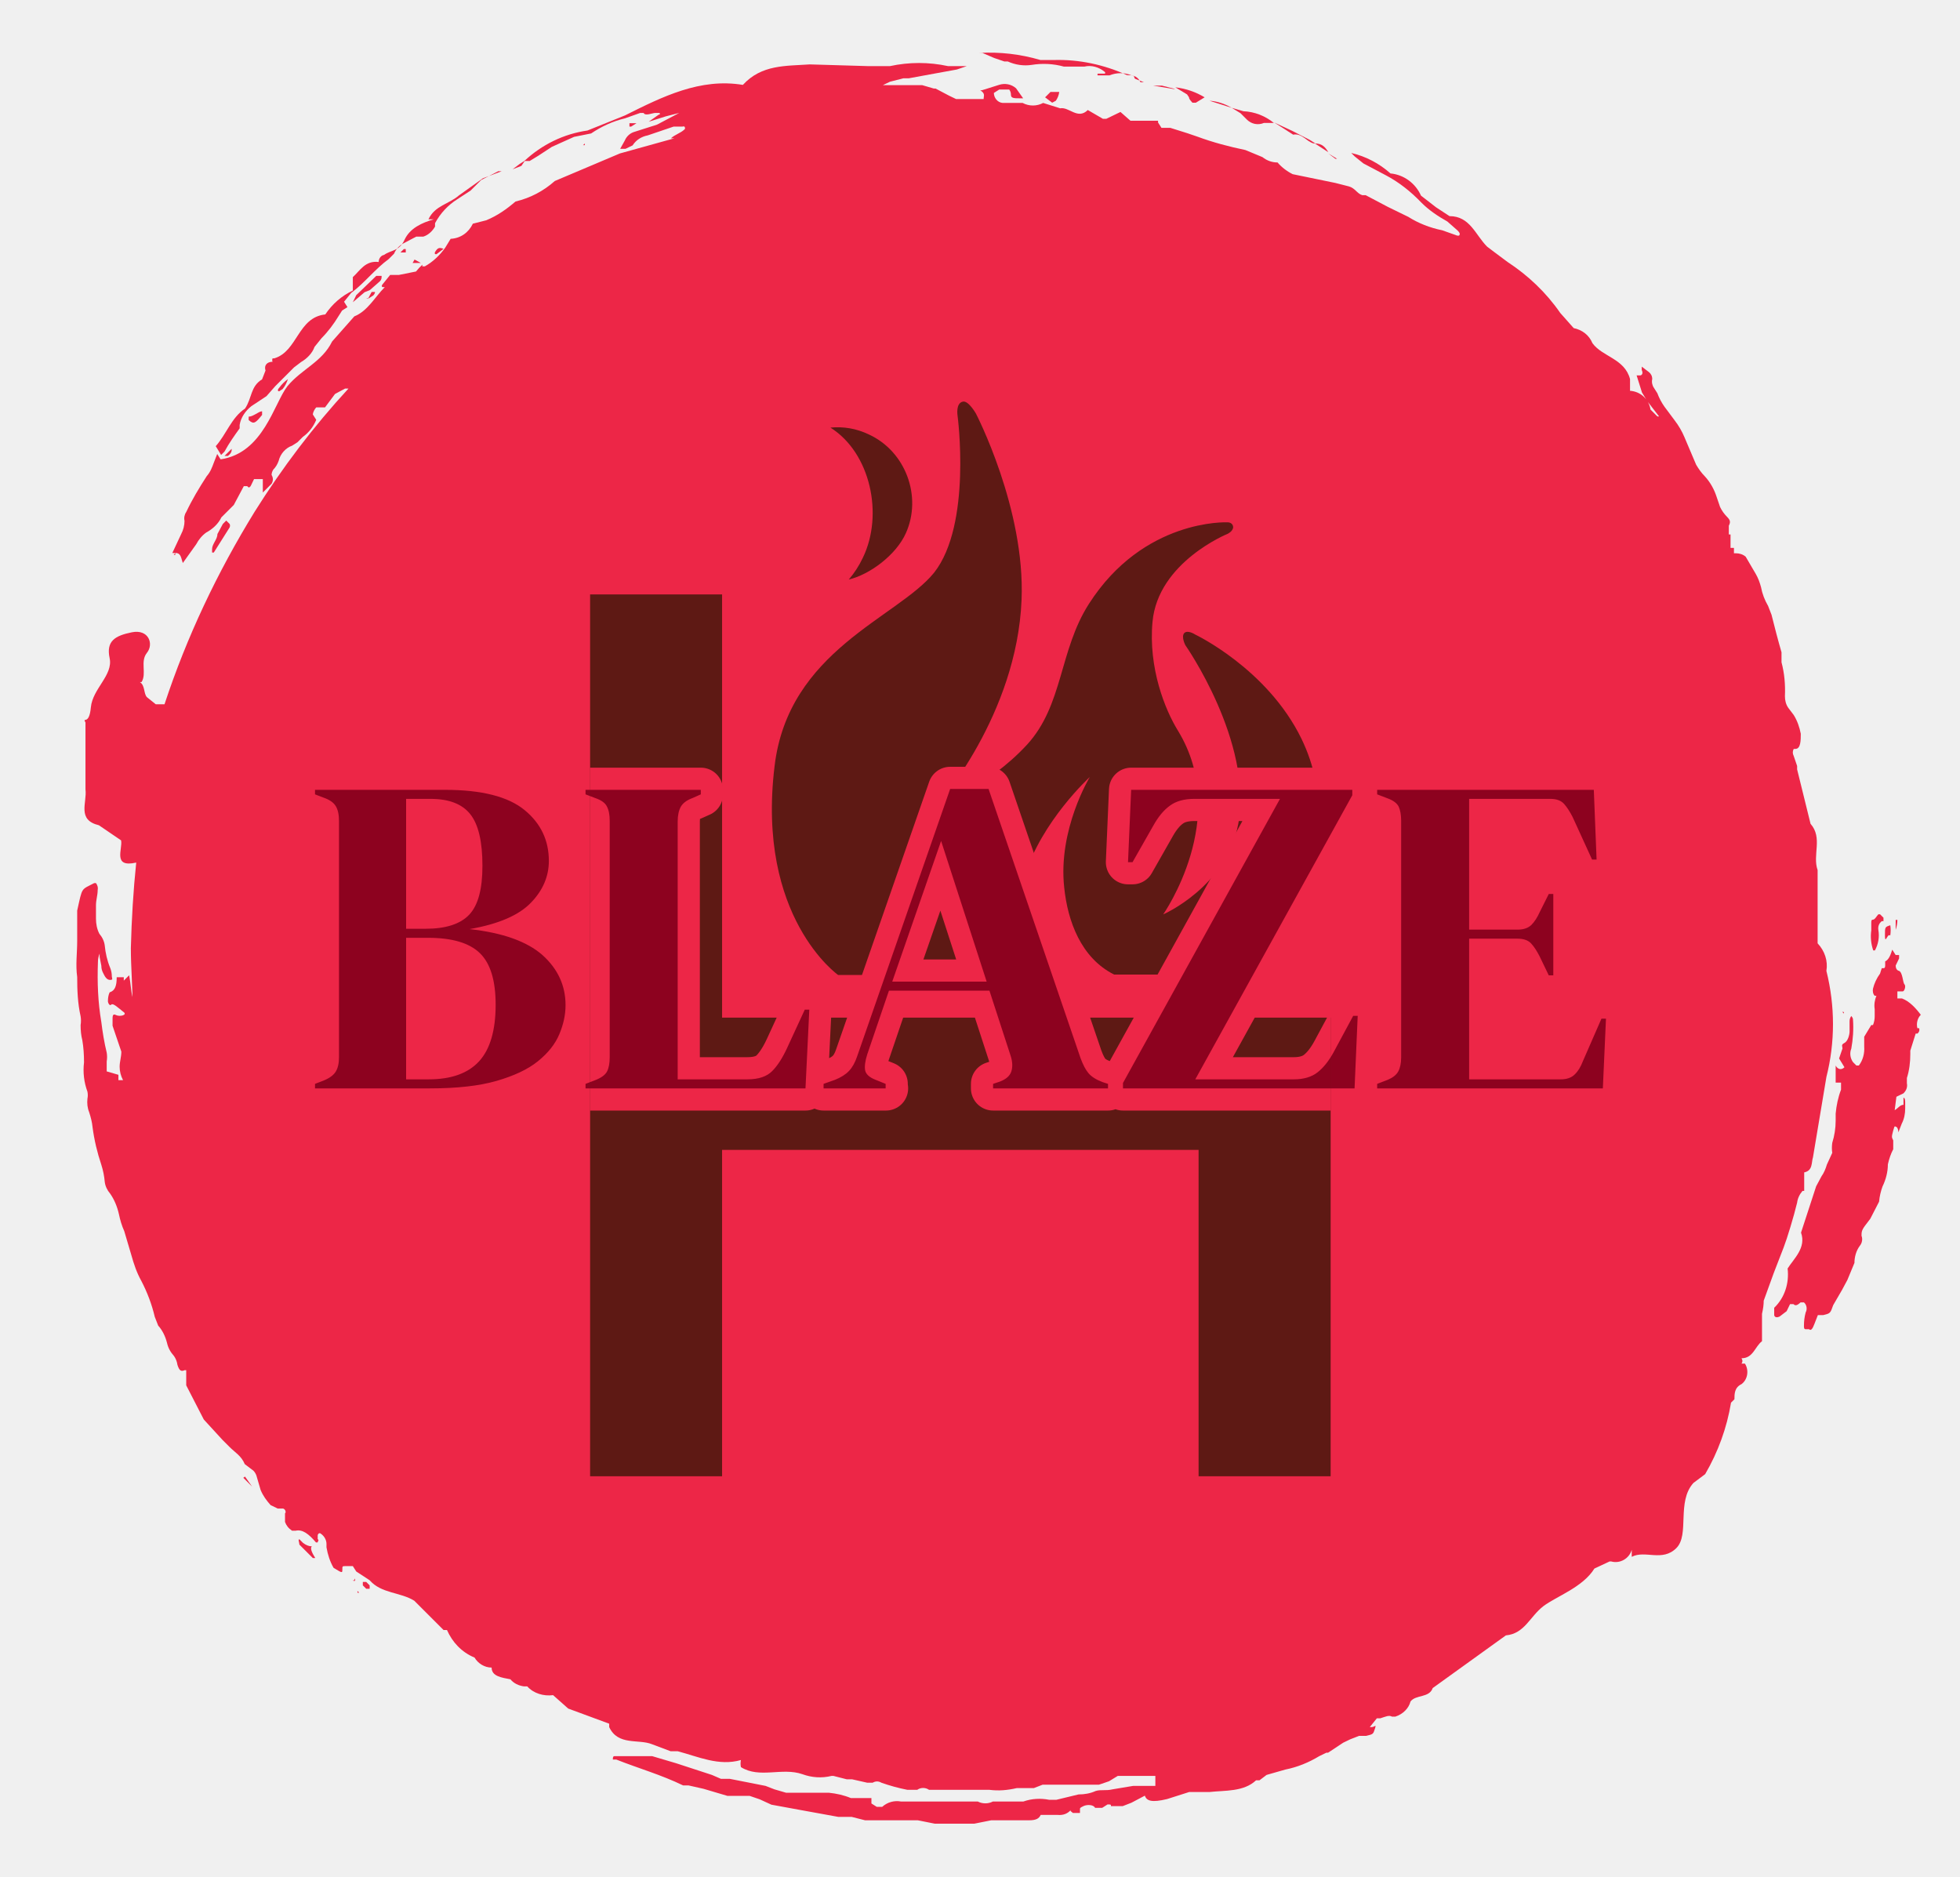
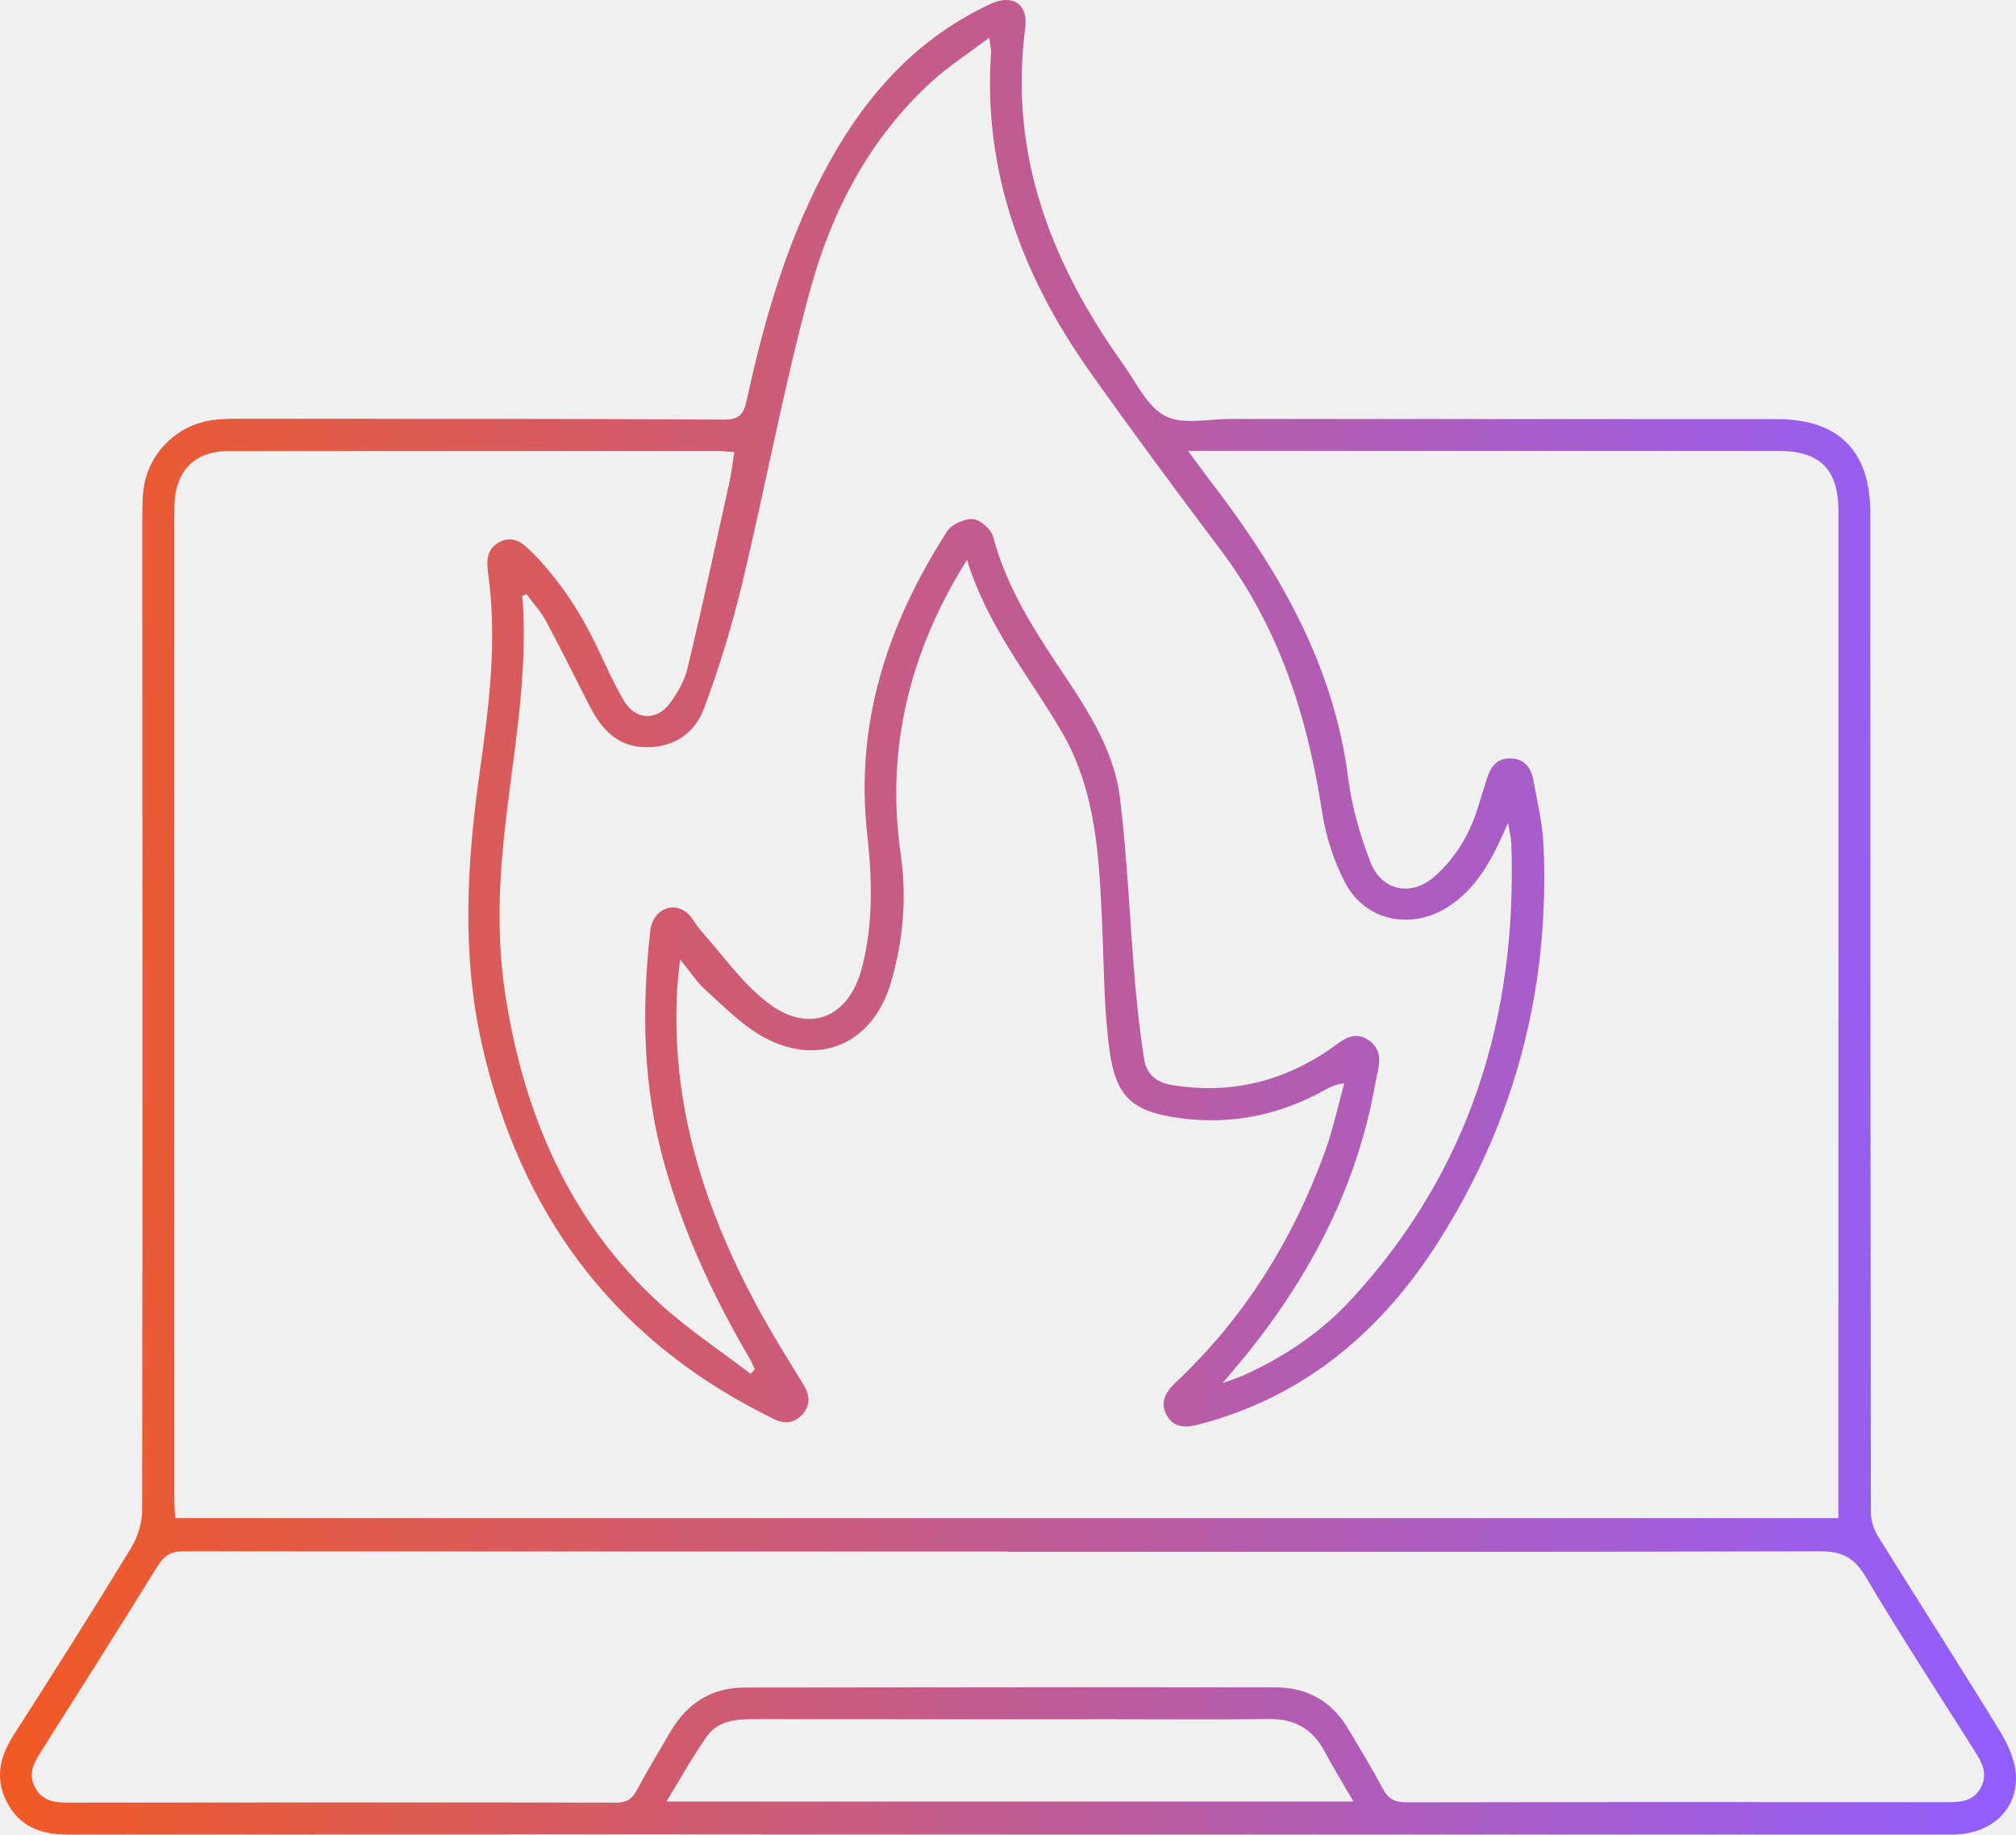
- <svg xmlns="http://www.w3.org/2000/svg" version="1.1" id="none" x="0px" y="0px" viewBox="0 0 789.1 755.5" style="enable-background:new 0 0 789.1 755.5;" xml:space="preserve">
-   <style type="text/css">
- 	.st0{fill:#ED2647;}
- 	.st1{fill:#8D021F;}
- 	.st2{fill:#FFFFFF;filter:url(#Adobe_OpacityMaskFilter);}
- 	.st3{stroke:#000000;stroke-width:25.496;stroke-linejoin:round;stroke-miterlimit:14.569;}
- 	.st4{mask:url(#_x39_4fac2dd-c6f0-4291-81c2-506f2b704fd0_00000072961596271104388760000001731857146352579206_);}
- 	.st5{fill:#5E1914;}
- 	.st6{display:none;fill:none;}
- </style>
-   <g id="SvgjsG2685" transform="matrix(0.9820593,0,0,0.9820593,-0.05456052,0)">
-     <g id="g17">
-       <path id="path3" class="st0" d="M169.2,107.8h3.4l-2.6-1.4L169.2,107.8z M178.3,103.5c0,0.7,0,0.7,0.7,0.7l2.9-2.2    C180.2,101.4,179.5,101.4,178.3,103.5z M150.9,122.5l2.2-1.4c0.7-0.7,0.7-1.4,0.7-1.4h-1.4L150.9,122.5    C150.2,121.8,150.2,122.5,150.9,122.5z M166.3,102.1h-0.7l-1.4,1.4h2.2v-1.4H166.3z M151.7,118.9l4.1-3.6c0.7-0.7,0.7-1.4,0.7-2.2    h-2.2l-8.2,7.9l-1.4,2.9l4.8-4.1L151.7,118.9z" />
-       <path id="path5" class="st0" d="M98.3,175.6v-1.4c0.5-3.1,2.4-5.8,4.8-7.7l6.2-4.1l3.6-4.1l4.8-4.8l2.9-2.9l2.9-2.2    c2.4-1.4,4.6-3.6,5.5-6.2l2.9-3.6c2.6-2.6,5-5.8,7-9.1l1.4-2.2l2.2-1.4l-1.4-2.2l2.9-3.6c5.5-4.1,9.8-9.8,15.4-13.9l2.2-2.2    c0.7-1.7,1.9-3.1,3.6-4.1l5.5-2.9h2.9c2.2-0.7,3.8-2.4,4.8-4.1v-1.4c2.2-4.1,5.3-7.4,9.1-9.8l5.5-3.6l1.4-1.4l2.9-2.9l7-3.6h1.4    l-7.7,2.9l-9.8,7c-4.1,3.6-9.8,4.1-12.5,9.8h2.2c-4.8,1.4-9.8,3.6-12,8.4s-5.5,4.1-8.4,6.2c-1.2,0.2-2.2,1.4-2.2,2.9    c-5.5-0.7-7.7,3.6-10.6,6.2v5.5c-4.6,2.2-8.4,5.5-11.3,9.8c-11.3,1.2-11.3,15.1-20.9,18h-0.7c-0.2,0.5-0.2,1,0,1.4    c-2.2,0-3.6,1.4-2.9,3.6l-1.4,3.6c-4.8,2.9-4.1,7.7-7,12c-5.5,3.6-7.7,10.6-12,15.4l2.2,3.6l1.4-1.4    C94,181.6,96.2,178.5,98.3,175.6z M407.7,23.8l4.1,1.4h1.4c3.1,1.4,6.5,1.9,9.8,1.4c4.3-0.7,8.9-0.5,13.2,0.7h8.4    c2.9-0.7,6,0.2,8.4,2.2c0.2,0.2,0.2,0.5,0,0.7h-2.9c-0.2,0.2-0.2,0.5,0,0.7h4.8c2.9-1.2,6.2-1.2,9.1,0c1.4,0,0.7,0.7,1.4,1.4    l3.6,1.4h-1.4c-1.4-2.9-3.6-2.9-5.5-2.9c-9.4-4.3-19.7-6.5-30-6.2h-5.5c-8.2-2.4-16.6-3.4-25.2-2.9h1.4L407.7,23.8z M458.6,45.4    h1.4H458.6z M511.2,49c1.9,1.9,4.6,2.4,7,1.4h4.1c-3.6-2.9-7.9-4.6-12.5-4.8l-4.8-1.4l3.6,2.2L511.2,49z M487.5,39.9    c0,0.7,0.7,1.4,1.4,2.2h1.4l3.6-2.2c-3.6-2.2-7.7-3.6-12-4.1l4.8,2.9L487.5,39.9z M539.1,58.8l5.5,3.6    C543.4,60.3,542,58.8,539.1,58.8z" />
-       <path id="path7" class="st0" d="M723.1,533.2l4.1-11.3l4.1-10.6c1.4-3.6,4.1-12.5,5.5-18.3c0.2-1.7,1-3.4,2.2-4.8h0.7v-7.6    c3.6-0.7,2.9-4.1,3.6-6.2l5.5-32.9c3.6-14.2,3.6-29.1,0-43.5c0.7-4.1-0.7-8.2-3.6-11.3v-30c-2.2-6.2,2.2-13.2-2.9-19l-5.5-22.3    c0-0.5,0-1,0-1.4l-1.4-4.1c-0.5-1-0.5-1.9,0-2.9h0.7c2.2,0,2.2-3.6,2.2-6.2c-0.5-2.6-1.4-5.3-2.9-7.7l-2.2-2.9    c-1-1.4-1.4-3.1-1.4-4.8c0.2-4.8-0.2-9.4-1.4-13.9v-4.1c-1.4-4.8-2.9-10.6-4.1-15.4l-1.4-3.6c-1.4-2.4-2.4-5-2.9-7.7    c-0.5-1.9-1.2-3.8-2.2-5.5l-4.1-7c-1.2-1-2.6-1.4-4.1-1.4h-0.7v-2.2h-1.4v-5.5h-0.7v-1.5c0-0.2,0-0.5,0-0.7v-1.4    c0.7-1.4,0.7-2.2-0.7-3.6c-1.2-1.2-2.2-2.6-2.9-4.1l-1.4-4.1c-1-3.1-2.6-6-4.8-8.4c-1.4-1.4-2.6-3.1-3.6-4.8l-4.8-11.3    c-1-2.4-2.4-4.8-4.1-7l-4.1-5.5c-1.2-1.7-2.2-3.6-2.9-5.5l-1.4-2.2c-0.7-1-1-2.4-0.7-3.6c0-1.2-0.5-2.2-1.4-2.9l-2.9-2.2v1.4    c0.7,1.4,0,2.2-0.7,2.2H671l2.2,7l2.2,3.6l4.8,6.2h-0.7l-1.4-1.4l-1.4-1.4c-0.7-4.3-4.1-7.4-8.4-7.7v-4.8    c-2.2-8.4-11.3-9.1-15.4-14.7c-1.4-3.4-4.3-5.5-7.7-6.2l-5.5-6.2c-5.8-8.4-13.2-15.4-21.6-20.9l-5.5-4.1l-2.9-2.2    c-4.8-4.8-7-12.5-15.4-12.5l-5.5-3.6l-6.2-4.8c-2.2-5-7-8.6-12.5-9.1c-4.6-4.1-10.1-7-16.1-8.4l1.4,1.4L559,67l9.1,4.8    c5.5,2.9,10.3,6.7,14.7,11.3c3.1,3.1,6.7,5.5,10.6,7.7l4.1,3.6c0.7,0.7,1.4,1.4,0.7,2.2h-0.7l-6.2-2.2c-5-1-9.8-2.9-13.9-5.5    l-8.4-4.1l-9.1-4.8h-1.4c-2.2-0.7-2.9-2.9-5.5-3.6l-5.5-1.4L530,71.4c-2.4-1.2-4.6-2.9-6.2-4.8c-2.2,0-4.3-0.7-6.2-2.2l-7-2.9    c-6.7-1.4-13.2-3.1-19.7-5.5l-4.1-1.4l-7-2.2h-3.6l-1.4-2.2v-0.7h-11.3l-4.1-3.6l-2.9,1.4l-2.9,1.4h-1.4l-6.2-3.6    c-4.1,4.1-7.7-1.4-11.3-0.7l-7-2.2c-2.6,1.4-5.8,1.4-8.4,0h-8.2c-2.2-0.2-3.6-2.2-3.6-4.1l2.2-1.4h4.1c0.5,0.7,0.7,1.4,0.7,2.2    c0,1.4,1.4,1.4,3.6,1.4h1.4l-2.9-4.1c-1.9-1.7-4.6-2.2-7-1.4l-7,2.2h-0.7c2.2,1.4,1.4,2.2,1.4,3.6H392l-2.9-1.4l-5.5-2.9h-0.7    l-4.8-1.4H362l2.9-1.4l5.5-1.4h2.2l12-2.2l7.7-1.4l4.1-1.4h-7.7c-7.9-1.7-15.9-1.7-23.8,0h-9.1L332,26.4c-9.8,0.7-19.7,0-27.4,8.4    c-17.5-2.9-32.9,4.8-48.3,12.5l-15.4,6.2c-9.8,1.4-18.7,5.8-25.9,12.5h2.2l3.6-2.2l5.5-3.6l9.1-4.1l7-1.4c4.3-2.9,8.9-5,13.9-6.2    l6.2-2.2h1.4c0.7,1.4,3.6,0,4.8,0h1.4c0.7,0,0.7,0.7,0,0.7l-4.1,2.9l7-2.2l5.5-1.4l-9.1,4.8l-9.1,2.9c-1.9,0.5-3.4,1.9-4.1,3.6    l-1.9,3.4h2.2l2.9-1.4c1.4-2.2,3.6-3.6,6.2-4.1l10.6-3.6h3.6c0.5-0.2,1,0,1,0.2c0.2,0.5,0,1-0.2,1l0,0c-1.4,1.4-4.1,2.2-5.5,3.6    h1.4l-22.3,6.2l-26.7,11.3c-4.6,4.1-10.1,7-16.1,8.4c-3.6,3.1-7.4,5.8-12,7.7l-5.5,1.4c-1.7,3.6-5,6-9.1,6.2l-2.2,3.6    c-2.2,3.1-5,5.8-8.4,7.7h-1v-0.7l-1.4,1.4l-1.2,1.4l-7,1.4H160l-2.9,3.6c-0.7,0.7-0.7,1.4,0,1.4h0.7c-4.1,4.1-7,9.8-12.5,12    l-9.1,10.3c-4.1,8.4-12.5,11.3-18.3,18.3c-5.5,7-9.8,27.4-27.4,30l-1.4-2.2l-1.4,3.6c-0.7,1.9-1.4,3.8-2.9,5.5    c-3.1,4.8-6,9.6-8.4,14.7c-0.7,1-1,2.4-0.7,3.6c0,1.9-0.5,3.8-1.4,5.5l-3.6,7.7h1.4c2.2,0,2.2,2.2,2.9,4.1l5.5-7.7    c1-1.9,2.4-3.6,4.1-4.8c2.6-1.4,5-3.6,6.2-6.2l2.2-2.2l2.9-2.9l4.1-7.7h1.4c0.7,0.7,0.7,0.7,1.4,0l1.4-2.9h3.6v5.5l3.6-3.6    c0.7-1.2,0.7-2.4,0-3.6c0-0.7,0.2-1.4,0.7-2.2c1-1,1.7-2.2,2.2-3.6c0.7-2.9,2.9-5.3,5.5-6.2l2.2-1.4l2.2-2.2    c2.4-1.7,4.3-4.1,5.5-7l-1.4-2.2c0-0.7,0.7-2.2,1.4-2.9h3.6l4.1-5.5l4.1-2.2h1.4c-14.4,15.6-27.1,32.4-38.4,50.4h-0.7h0.7    c-15.4,25-27.9,51.4-37,79h-3.6l-3.6-2.9c-1.4-1.4-0.7-4.8-2.9-6.2h0.7c2.2-3.6-0.7-8.4,2.2-12s0.7-9.8-6.2-8.4    c-6.9,1.4-10.6,3.6-9.1,10.6c1.5,7-7,12.5-7.7,20.2s-3.6,3.6-2.2,6.2v27.4c0.7,5.5-3.6,12.5,5.5,14.7l9.1,6.2    c0.7,3.6-3.6,11.3,6.2,9.1c-1.2,11.5-1.9,23.3-2.2,35.1c0,7.7,0.7,15.4,0.7,23.1v-2.9c-0.7-2.9-0.7-5.5-1.4-9.1l-2.2,2.2v-1.4    h-2.9c0,3.6-0.7,5.5-2.9,6.2c-0.5,1-0.7,2.4-0.7,3.6c0,0.7,0.7,2.2,1.4,1.4c0.7-0.7,2.9,1.4,4.8,2.9c2.2,1.4-1.4,2.2-2.9,1.4    s-1.4,0.7-1.4,2.2v2.2l3.6,10.6c0,2.2-0.7,4.1-0.7,6.2c0,1.9,0.5,3.8,1.4,5.5h-1.9v-2.2l-4.8-1.4v-4.1c0.2-1.2,0.2-2.4,0-3.6    c-1-4.1-1.7-8.4-2.2-12.5c-1.4-8.2-1.7-16.3-1.4-24.5c0-1.2,0.2-2.4,0.7-3.6v1.4c0.2,1.2,0.5,2.4,0.7,3.6c0,1,0.2,1.9,0.7,2.9    c0.7,1.4,1.4,2.9,2.9,2.9c1.4,0,0.7-0.7,0.7-1.4c0-1.2-0.2-2.4-0.7-3.6c-1.2-2.9-1.9-6-2.2-9.1c-0.2-1.7-1-3.4-2.2-4.8    c-1-1.9-1.4-4.1-1.4-6.2v-5.5c0-2.2,0.7-4.1,0.7-6.2c0.2-1,0-1.9-0.7-2.9h-0.7c-5.5,2.9-4.8,1.4-7,11.3v12.5c0,4.8-0.7,9.8,0,14.7    c0,5.3,0.2,10.8,1.4,16.1c0.2,1.2,0.2,2.4,0,3.6c0,2.2,0.2,4.3,0.7,6.2c0.5,2.9,0.7,6,0.7,9.1c-0.5,4.1,0,8.2,1.4,12    c0.2,1,0.2,1.9,0,2.9c-0.2,1.9,0,3.8,0.7,5.5c0.7,2.2,1.2,4.1,1.4,6.2c0.7,5.3,1.9,10.3,3.6,15.4c0.7,2.2,1.2,4.6,1.4,7    c0.2,1.7,1,3.4,2.2,4.8c1.7,2.4,2.9,5.3,3.6,8.4c0.5,2.4,1.2,4.8,2.2,7l2.9,9.8c1,3.6,2.2,7.2,4.1,10.6c2.4,4.6,4.3,9.6,5.5,14.7    l1.4,3.6c1.7,1.9,2.9,4.3,3.6,7c0.5,2.2,1.4,3.8,2.9,5.5c0.7,1,1.2,2.2,1.4,3.6c0.7,2.2,1.4,2.9,2.9,2.2h0.7v6.2l3.6,7l3.6,7    l7.7,8.4l2.9,2.9c2.2,2.2,4.8,3.6,6.2,7l2.9,2.2c1.2,0.7,1.9,2.2,2.2,3.6l1.4,4.8c1,2.4,2.4,4.3,4.1,6.2l2.9,1.4h2.2    c0.7,0.2,1.2,1,1,1.7c0,0,0,0.2-0.2,0.2c0,1.2,0,2.4,0,3.6c0.5,1.4,1.4,2.6,2.9,3.6h1.4c2.9-0.7,5.5,1.4,8.4,4.8h0.7    c0-0.7,0.7-0.7,0-1.4v-1.4c0-0.7,0.7-1.4,1.4-0.7c1.4,1,2.2,2.6,2.2,4.1v1.4c0.5,2.9,1.4,5.8,2.9,8.4c3.6,2.2,3.6,2.2,3.6,0.7    c0-1.4,0-1.4,1.4-1.4h2.9l1.4,2.2l5.5,3.6c4.8,5.5,12.5,4.8,18.3,8.4l12,12h1.4c2.2,5,6,9.1,11.3,11.3c1.4,2.4,4.1,4.1,7,4.1    c0,3.6,4.1,4.1,7.7,4.8c1.4,1.7,3.4,2.6,5.5,2.9h1.4c2.6,2.9,6.7,4.1,10.6,3.6l6.2,5.5l16.8,6.2v1.4c3.6,7.7,12,4.8,17.5,7    l7.7,2.9h2.9c8.4,2.2,16.8,6.2,25.9,3.6c-0.2,1-0.2,1.9,0,2.9c7.7,4.8,16.8,0,25.2,2.9c3.8,1.4,7.9,1.7,12,0.7h0.7l5.5,1.4h2.2    l6.2,1.4h2.2c1.2-0.7,2.4-0.7,3.6,0c3.4,1.2,7,2.2,10.6,2.9h4.1c1.4-1,3.4-1,4.8,0h24.7c3.8,0.5,7.4,0.2,11.3-0.7h7l3.6-1.4h23.1    l4.1-1.4l3.6-2.2h15.4v4.1h-9.1l-8.4,1.4c-2.9,0.7-4.8,0-7,0.7c-2.2,1-4.6,1.4-7,1.4l-9.1,2.2h-2.9c-3.6-0.7-7.2-0.5-10.6,0.7    h-12.5c-1.9,1-4.3,1-6.2,0h-31.5c-2.6-0.5-5.5,0.2-7.7,2.2h-2.2l-2.2-1.4v-2.2h-8.4c-2.9-1.2-6-1.9-9.1-2.2h-17.5l-4.8-1.4    l-3.6-1.4l-14.7-2.9h-3.6l-3.7-1.6l-14.7-4.8l-9.8-2.9H252c-0.7,0-0.7,0.7-0.7,1.4h1.4c9.1,3.6,18.3,6.2,27.4,10.6h2.2l6.2,1.4    l9.8,2.9h9.1l4.1,1.4l4.8,2.2l12,2.2l7.7,1.4l7.7,1.4h5.5l5.5,1.4h21.6l7,1.4h16.1l7-1.4h15.5c2.9,0,4.1-0.7,4.8-2.2h7    c2.2,0.2,4.1-0.5,5.5-2.2c-0.7,0.7,0,0.7,0.7,1.4h2.9v-1.4c0-0.7,0-0.7,1.4-1.4s4.1-0.7,4.8,0.7h2.9l2.2-1.4c1.4,0,1.4,0,1.4,0.7    h4.8l3.6-1.4l5.5-2.9c0.7,2.2,2.9,2.9,9.1,1.4l9.1-2.9h8.4c6.2-0.7,13.9,0,19-4.8h1.4l2.9-2.2l7.7-2.2c5-1,9.6-2.9,13.9-5.5    l2.9-1.4h0.7l6.2-4.1l2.9-1.4l3.6-1.4h2.9c2.9-0.7,2.9-0.7,3.6-2.9c0.7-2.2,0-0.7-1.4-0.7h-0.7l2.9-3.6h1.4    c2.2-0.7,3.6-1.4,4.8-0.7h1.4c3.1-1,5.5-3.4,6.2-6.2c2.2-2.9,7.7-1.4,9.1-5.5l30-21.6c7.7-0.7,9.8-7.7,15.4-12    c5.5-4.1,16.1-7.7,20.9-15.4l6.2-2.9h0.7c3.6,1,7.4-1.2,8.4-4.8v2.9c5.5-2.9,12.5,2.2,18.3-3.6c5.5-5.5,0-19,7-26.7l4.8-3.6    c5.3-9.1,8.9-19,10.6-29.3l1.4-1.4c0-2.2,0-4.8,2.9-6.2c2.6-1.9,3.1-5.8,1.4-8.4H714c0.5-0.7,0.5-1.4,0-2.2c4.8,0,5.5-4.8,8.4-7    V540c0-0.5,0-1,0-1.4C722.9,536.4,723.1,534.7,723.1,533.2L723.1,533.2z" />
-       <path id="path9" class="st0" d="M215.3,65.8l-2.2,1.4l-2.9,2.2l3.6-1.4L215.3,65.8z M258.1,51.9h0.7l2.2-1.4h-2.9V51.9z     M239.8,58.8l-0.7,0.7h0.7V58.8z M95,184l-2.9,2.9h1.4C94.5,186.1,95.2,185.2,95,184z M115.9,159.5c1-1.2,1.7-2.6,2.2-4.1    c-1.4,1-2.6,2.2-3.6,3.6c-0.7,0.7-0.7,1.4,0,1.4L115.9,159.5z M107.5,170.1v-1.5c-1.4,0-3.6,2.2-5.5,2.2v1.4    C104.1,174.1,104.8,173.4,107.5,170.1z M547.5,65.1h0.7l-3.6-2.2L547.5,65.1z M530.2,55.2c3.6-0.7,5.5,2.9,8.4,3.6h0.7l-2.2-1.4    l-7-3.6l-7.7-3.6l2.2,1.4L530.2,55.2z M481.9,36.5h-0.7l-8.4-1.4h3.6L481.9,36.5z M495.9,41.3l9.1,2.9    C502.1,42.5,499,41.5,495.9,41.3z M432.9,41.3c0.7-1,1.2-2.2,1.4-3.6h-3.6l-2.2,2.2l2.9,2.2L432.9,41.3z M466.6,43.5    c0,0.2,0,0.5,0,0.7V43.5z M779.8,409.3h-1.9v-2.9h2.2c0.7,0,1.4-2.2,0.7-2.9s-0.7-4.8-2.2-5.5c-1-0.2-1.4-1.2-1.4-2.2l1.4-2.9    c0-0.5,0-1,0-1.4h-1.4l-1.4-2.2c-0.7,2.2-1.4,4.1-2.9,4.8c0,0.5,0,1,0,1.4c0,0.7,0,1.4-0.7,1.4h-0.7c-0.2,0.7-0.5,1.4-0.7,2.2    c-1.4,1.9-2.4,4.1-2.9,6.2c-0.2,1,0,2.2,0.7,2.9h0.7c-0.7,1.7-1,3.6-0.7,5.5v2.9c0,1.2-0.2,2.4-0.7,3.6h-0.7l-2.9,4.8v4.1    c0.2,2.6-0.5,5.5-2.2,7.7h-1l-1.4-1.4c-1.2-1.7-1.4-3.8-0.7-5.5c0.7-3.8,1-7.9,0.7-12c0-0.7-0.7-1.4-0.7-1.4    c-0.5,0.7-0.7,1.4-0.7,2.2v4.1c0,1.4-0.7,4.1-2.2,4.8c-1.4,0.7-0.7,1.4-0.7,2.2l-1.4,4.1l2.2,3.6c-1.4,1.4-2.9,0.7-3.6-0.7v7h2.2    v2.9c-1.2,3.1-1.9,6.5-2.2,9.8c0,1,0,1.9,0,2.9c0,3.1-0.5,6.2-1.4,9.1c-0.2,1.4-0.2,2.9,0,4.1l-2.2,4.8c-0.5,1.7-1.2,3.4-2.2,4.8    l-2.2,4.1l-6.2,19c2.2,6.2-2.9,10.6-5.5,14.7c0.7,6-1.2,12-5.5,16.1v2.9c0,0.7,0.7,1.4,2.2,0.7l2.9-2.2l1.4-2.9h1.4    c0.7,0.7,1.4,0.7,2.9-0.7h1.4c1.2,1,1.4,2.9,0.7,4.1c-0.5,1.9-0.7,3.6-0.7,5.5c0,0.7,0,1.4,0.7,1.4h1.4c0.7,0.7,1.4,0,2.2-2.2    l1.4-3.6h2.2c2.9-0.7,2.9-0.7,4.1-4.1l3.6-6.2l2.2-4.1l2.9-7c0-2.4,0.7-5,2.2-7c1-1.2,1.2-2.9,0.7-4.1c0-1.4,0-2.2,1.4-4.1    l2.2-2.9l3.6-7c0.2-2.2,0.7-4.3,1.4-6.2c1.4-2.9,2.2-6,2.2-9.1c0.5-2.2,1.2-4.3,2.2-6.2v-3.6c-0.7-1.4-0.7-1.4,0-4.1    c0.7-2.6,0.7-1.4,1.4-1.4c0.5,0.5,0.7,1.4,0.7,2.2l1.4-3.6c1-1.9,1.4-4.1,1.4-6.2v-2.2c0-0.7,0-2.2-0.7-2.2v2.9    c-1.4,0-2.2,1.4-3.6,2.2c0.2-1.9,0.5-3.6,0.7-5.5l2.9-1.4c1.2-1.2,1.7-2.6,1.4-4.1c0-0.7,0-1.4,0-2.2c1-3.1,1.4-6.5,1.4-9.8v-1.4    l2.2-7h0.7c0.7-0.5,1-1.4,0.7-2.2h-0.7c-0.5-1.9,0-4.1,1.4-5.5C785.3,413.1,782.9,410.5,779.8,409.3L779.8,409.3z M94.2,216.2    c0.2-0.5,0.2-1,0-1.4l-1.4-1.4l-1.4,1.4l-2.2,4.1c0,2.2-2.2,4.1-2.2,6.2v1.4h0.7L94.2,216.2z M768,389.6h0.7    c1.4-2.6,1.9-5.5,1.4-8.4c-0.2-1.4,0.2-2.6,1.4-3.6h0.7v-1.4l-1.4-1.4h-0.7c-0.7,0.7-1.4,2.2-2.2,2.2s-0.7,0.7-0.7,2.2v2.2    C766.8,384.1,767.1,387,768,389.6L768,389.6z M122.8,631c-0.7,0,0,1.4,0,2.2l5.5,5.5h1c-1.4-2.2-2.2-4.1-1.4-4.8    c-1.2,0-2.4-0.5-3.6-1.4L122.8,631z M774.3,383.4h0.7c0.2-1.4,0.2-2.9,0-4.1c-2.2,0.7-2.2,0.7-2.2,4.1    C772.8,386.7,773.5,384.1,774.3,383.4L774.3,383.4z" />
-       <path id="path11" class="st0" d="M777.2,434.5c0.7-1,1-2.4,0.7-3.6c0-0.7-0.7-1.4-0.7-0.7h-1.4v1.4    C775.7,434.5,776.4,435.2,777.2,434.5L777.2,434.5z M777.9,377.1h-0.7v4.1C777.6,380,777.9,378.5,777.9,377.1z M150.2,648.5h-1.4    v1.4l1.4,1.4h1.4v-1.4L150.2,648.5z M756,415.5c0-0.7,0-0.7-0.7-0.7L756,415.5z M99.8,605.8l3.6,3.6l-2.9-4.1L99.8,605.8z" />
-       <path id="circle13" class="st0" d="M103.9,609.9L103.9,609.9L103.9,609.9z" />
-       <path id="path15" class="st0" d="M98.3,211.4h-0.7v1.4v-1.4H98.3z M680.6,165l-1.4-2.2h-0.7L680.6,165z M71.2,227.5    c0.5-0.2,0.7-1,0.7-1.4v1.4H71.2z M760.3,424.7v0.7V424.7z M145.4,647.8h-0.7c0.7,0.7,1.4,0,0.7-0.7V647.8z M146.6,652.9h0.7    l-0.7-0.7V652.9z" />
-     </g>
-   </g>
-   <g transform="matrix(0.7,0,0,0.7,149.5758,282.1266)">
-     <g id="tight-bounds" transform="matrix(1,0,0,1,0.24,-0.1)">
-       <g>
-         <g transform="matrix(1,0,0,1,39.552,81.20681)">
-           <g>
-             <g>
-               <g>
-                 <g id="textblocktransform">
-                   <g>
-                     <g transform="matrix(1,0,0,1,0,0)">
-                       <path id="text-0" class="st1" d="M-6.2,141.8h-66.1v-2.6l4.7-1.8c3.5-1.4,5.9-3.1,7.2-5.2c1.3-2.1,1.9-4.9,1.9-8.3l0,0            V-12c0-3.6-0.6-6.5-1.9-8.6c-1.3-2.1-3.7-3.7-7.2-4.9l0,0l-4.7-1.8v-2.6H2.4c21.2,0,36.4,3.9,45.8,11.6            c9.4,7.7,14,17.5,14,29.3l0,0c0,8.8-3.4,16.9-10.3,24c-6.9,7.2-18.6,12.3-35.3,15.2l0,0c19.1,2.1,33,7.1,41.9,14.9            c8.8,7.9,13.3,17.5,13.3,28.8l0,0c0,5.6-1.2,11.1-3.6,16.8c-2.4,5.7-6.5,10.8-12.3,15.5c-5.8,4.7-13.8,8.4-23.8,11.3            C22,140.4,9.3,141.8-6.2,141.8L-6.2,141.8z M-19.9-24.7V50h11.2c11.6,0,20-2.7,25.1-8.1c5.1-5.4,7.6-14.7,7.6-28.1l0,0            c0-13.9-2.3-23.8-7-29.7c-4.7-5.9-12.3-8.8-22.9-8.8l0,0H-19.9z M-19.9,55.2v81.4h13c13,0,22.7-3.5,29-10.4            c6.3-6.9,9.5-17.8,9.5-32.5l0,0c0-13.9-3-23.8-9.1-29.7c-6.1-5.9-16-8.8-29.9-8.8l0,0H-19.9z M209.8,141.8H83.3v-2.6            l5.5-2.1c3.6-1.4,5.9-3.1,6.9-5.1c1-2,1.5-4.7,1.5-8.2l0,0V-12c0-3.5-0.5-6.2-1.6-8.3c-1-2.1-3.3-3.7-6.8-4.9l0,0            l-5.5-2.1v-2.6h66.3v2.6l-4.7,2.1c-3.3,1.2-5.6,2.9-6.8,5c-1.2,2.2-1.8,5-1.8,8.5l0,0v148.3h40.1c6.4,0,11.1-1.6,14.2-4.7            c3.1-3.1,6-7.6,8.7-13.5l0,0l10.1-21.9h2.6L209.8,141.8z M256.1,141.8h-35.9v-2.6l6.5-2.3c3.5-1.4,6.2-3.1,8.1-5.1            c1.9-2,3.5-4.8,4.7-8.4l0,0L293-30.4h22.1L368,124.4c1.4,3.8,2.9,6.7,4.6,8.7c1.7,2,4.4,3.7,8.1,5.1l0,0l3.1,1v2.6h-66.1            v-2.6l3.9-1.3c3.6-1.4,5.8-3.3,6.6-5.9c0.8-2.5,0.7-5.5-0.4-8.9l0,0l-12.2-37.5h-57.8l-12.5,36.7            c-1.2,3.8-1.6,6.9-1.2,9.1c0.5,2.3,2.5,4.1,6.1,5.5l0,0l5.7,2.3V141.8z M287.8-0.5l-28.1,80.9H314L287.8-0.5z             M525.6,141.8H392.4v-3.1l90.3-163.4h-49.4c-5.7,0-10.4,1.3-13.9,3.9c-3.6,2.6-6.7,6.4-9.5,11.4l0,0l-12,21.1h-2.6            l1.8-41.6h127.2v3.1L434,136.6h56.7c5.7,0,10.3-1.4,13.7-4.1c3.4-2.7,6.4-6.5,9.2-11.6l0,0l11.2-20.8h2.6L525.6,141.8z             M668.4,141.8H538.6v-2.6l6-2.3c2.9-1.2,5-2.8,6.1-4.8c1.1-2,1.7-4.7,1.7-8.2l0,0V-12c0-3.5-0.5-6.2-1.4-8.2            c-1-2-3.1-3.6-6.4-4.8l0,0l-6-2.3v-2.6h124.6l1.6,40.1h-2.6L651-14.3c-1.6-3.1-3.2-5.6-4.9-7.5c-1.7-1.9-4.3-2.9-7.8-2.9            l0,0h-46.8v75.2h27.8c3.5,0,6.1-0.9,8-2.7c1.8-1.8,3.4-4.3,4.8-7.4l0,0l5.2-10.4h2.6v46.8h-2.6L632,65.8            c-1.6-3.1-3.2-5.6-4.9-7.4c-1.7-1.8-4.3-2.7-7.8-2.7l0,0h-27.8v80.9h52.6c3.5,0,6.2-0.9,8.1-2.8c1.9-1.8,3.5-4.4,4.7-7.6            l0,0l10.7-24.5h2.6L668.4,141.8z" />
-                     </g>
-                   </g>
-                 </g>
-               </g>
-             </g>
-           </g>
-         </g>
-         <defs>
-           <filter id="Adobe_OpacityMaskFilter" filterUnits="userSpaceOnUse" x="125.4" y="-172.3" width="426.1" height="618.5">
-             <feColorMatrix type="matrix" values="1 0 0 0 0  0 1 0 0 0  0 0 1 0 0  0 0 0 1 0" />
-           </filter>
-         </defs>
-         <mask maskUnits="userSpaceOnUse" x="125.4" y="-172.3" width="426.1" height="618.5" id="_x39_4fac2dd-c6f0-4291-81c2-506f2b704fd0_00000072961596271104388760000001731857146352579206_">
-           <rect x="-160.4" y="-174.9" class="st2" width="1614.3" height="1008.9" />
-           <g transform="matrix(1,0,0,1,39.552,81.20681)">
-             <g>
-               <g>
-                 <g>
-                   <g id="SvgjsG1655_00000021096044587328980620000012486762010906593713_">
-                     <g>
-                       <g transform="matrix(1,0,0,1,0,0)">
-                         <path id="SvgjsPath1653_00000059306691575568985340000012276296082602438591_" class="st3" d="M-6.2,141.8h-66.1v-2.6             l4.7-1.8c3.5-1.4,5.9-3.1,7.2-5.2c1.3-2.1,1.9-4.9,1.9-8.3l0,0V-12c0-3.6-0.6-6.5-1.9-8.6c-1.3-2.1-3.7-3.7-7.2-4.9l0,0             l-4.7-1.8v-2.6H2.4c21.2,0,36.4,3.9,45.8,11.6c9.4,7.7,14,17.5,14,29.3l0,0c0,8.8-3.4,16.9-10.3,24             c-6.9,7.2-18.6,12.3-35.3,15.2l0,0c19.1,2.1,33,7.1,41.9,14.9c8.8,7.9,13.3,17.5,13.3,28.8l0,0c0,5.6-1.2,11.1-3.6,16.8             c-2.4,5.7-6.5,10.8-12.3,15.5c-5.8,4.7-13.8,8.4-23.8,11.3C22,140.4,9.3,141.8-6.2,141.8L-6.2,141.8z M-19.9-24.7V50             h11.2c11.6,0,20-2.7,25.1-8.1c5.1-5.4,7.6-14.7,7.6-28.1l0,0c0-13.9-2.3-23.8-7-29.7c-4.7-5.9-12.3-8.8-22.9-8.8l0,0             H-19.9z M-19.9,55.2v81.4h13c13,0,22.7-3.5,29-10.4c6.3-6.9,9.5-17.8,9.5-32.5l0,0c0-13.9-3-23.8-9.1-29.7             c-6.1-5.9-16-8.8-29.9-8.8l0,0H-19.9z M209.8,141.8H83.3v-2.6l5.5-2.1c3.6-1.4,5.9-3.1,6.9-5.1c1-2,1.5-4.7,1.5-8.2l0,0             V-12c0-3.5-0.5-6.2-1.6-8.3c-1-2.1-3.3-3.7-6.8-4.9l0,0l-5.5-2.1v-2.6h66.3v2.6l-4.7,2.1c-3.3,1.2-5.6,2.9-6.8,5             c-1.2,2.2-1.8,5-1.8,8.5l0,0v148.3h40.1c6.4,0,11.1-1.6,14.2-4.7c3.1-3.1,6-7.6,8.7-13.5l0,0l10.1-21.9h2.6L209.8,141.8z              M256.1,141.8h-35.9v-2.6l6.5-2.3c3.5-1.4,6.2-3.1,8.1-5.1c1.9-2,3.5-4.8,4.7-8.4l0,0L293-30.4h22.1L368,124.4             c1.4,3.8,2.9,6.7,4.6,8.7c1.7,2,4.4,3.7,8.1,5.1l0,0l3.1,1v2.6h-66.1v-2.6l3.9-1.3c3.6-1.4,5.8-3.3,6.6-5.9             c0.8-2.5,0.7-5.5-0.4-8.9l0,0l-12.2-37.5h-57.8l-12.5,36.7c-1.2,3.8-1.6,6.9-1.2,9.1c0.5,2.3,2.5,4.1,6.1,5.5l0,0             l5.7,2.3V141.8z M287.8-0.5l-28.1,80.9H314L287.8-0.5z M525.6,141.8H392.4v-3.1l90.3-163.4h-49.4             c-5.7,0-10.4,1.3-13.9,3.9c-3.6,2.6-6.7,6.4-9.5,11.4l0,0l-12,21.1h-2.6l1.8-41.6h127.2v3.1L434,136.6h56.7             c5.7,0,10.3-1.4,13.7-4.1c3.4-2.7,6.4-6.5,9.2-11.6l0,0l11.2-20.8h2.6L525.6,141.8z M668.4,141.8H538.6v-2.6l6-2.3             c2.9-1.2,5-2.8,6.1-4.8c1.1-2,1.7-4.7,1.7-8.2l0,0V-12c0-3.5-0.5-6.2-1.4-8.2c-1-2-3.1-3.6-6.4-4.8l0,0l-6-2.3v-2.6             h124.6l1.6,40.1h-2.6L651-14.3c-1.6-3.1-3.2-5.6-4.9-7.5c-1.7-1.9-4.3-2.9-7.8-2.9l0,0h-46.8v75.2h27.8             c3.5,0,6.1-0.9,8-2.7c1.8-1.8,3.4-4.3,4.8-7.4l0,0l5.2-10.4h2.6v46.8h-2.6L632,65.8c-1.6-3.1-3.2-5.6-4.9-7.4             c-1.7-1.8-4.3-2.7-7.8-2.7l0,0h-27.8v80.9h52.6c3.5,0,6.2-0.9,8.1-2.8c1.9-1.8,3.5-4.4,4.7-7.6l0,0l10.7-24.5h2.6             L668.4,141.8z" />
-                       </g>
-                     </g>
-                   </g>
-                 </g>
-               </g>
-             </g>
-           </g>
-         </mask>
-         <g class="st4">
-           <g transform="matrix(2.45356, 0, 0, 2.45356, 113.2999, 1)">
-             <g>
-               <path class="st5" d="M68.9-33.9c4.9-10.1,1.8-24.6-7.6-30.5c3-0.3,6.1,0.2,9,1.6c8.7,4,12.5,14.6,8.7,23.1        c-2.3,5.2-8.6,9.8-13.4,10.9C66.9-30.3,68-32,68.9-33.9z" />
-               <path class="st5" d="M171.7,8.5c-8-16.4-24.9-24.4-24.9-24.4s-1.8-1.2-2.6-0.3c-0.7,0.9,0.3,2.8,0.3,2.8s15.9,22.7,12.4,41.9        c-2.8,14.8-17.6,21.2-17.6,21.2s15.9-22.6,3.5-43c-3.1-5-7-14.8-6-25.6c1.3-14,17.6-20.6,17.6-20.6s1.3-0.6,1.3-1.6        c-0.1-1.2-1.4-1.1-1.4-1.1s-19.6-0.9-32.4,19.1c-7,10.9-6,23.7-14.5,33c-9.4,10.2-20.9,14-20.9,14s18.5-20.9,19.6-47.9        c0.9-21.4-10.7-43.7-10.7-43.7s-1.7-3-3-2.8c-1.8,0.3-1.3,3.3-1.3,3.3s3.4,25.5-5.5,36.8C77-19.8,51.4-12.2,48.2,15        c-4.3,35.4,14.9,48.9,14.9,48.9h43.8c-1.7-8.1-2.1-16.5-0.1-23.1c4-13,15.3-23.3,15.3-23.3s-7.5,12.3-6,25.9        c0.8,7.8,3.9,16.5,11.7,20.4h31.5C163.6,61.1,184.4,34.6,171.7,8.5z" />
-               <polygon class="st5" points="35.9,73.9 35.9,-25.3 4.9,-25.3 4.9,181.4 35.9,181.4 35.9,104.9 147.6,104.9 147.6,181.4         178.6,181.4 178.6,73.9       " />
-             </g>
-           </g>
-         </g>
-       </g>
-       <rect x="-160.4" y="-174.9" class="st6" width="997.6" height="623.5" />
-     </g>
+ <svg xmlns="http://www.w3.org/2000/svg" id="_Шар_2" data-name="Шар 2" viewBox="0 0 712.14 647.91">
+   <defs>
+     <style>
+       .cls-1 {
+         fill: url(#_Градієнт_без_назви);
+       }
+     </style>
+     <linearGradient id="_Градієнт_без_назви" data-name="Градієнт без назви" x1="0" y1="335.95" x2="712.14" y2="335.95" gradientTransform="translate(0 659.9) scale(1 -1)" gradientUnits="userSpaceOnUse">
+       <stop offset="0" stop-color="#f15a24" />
+       <stop offset="1" stop-color="#915eff" />
+     </linearGradient>
+   </defs>
+   <g id="_Шар_1-2" data-name=" Шар 1">
+     <path class="cls-1" d="M355.86,647.87c-110.56,0-221.11-.03-331.67,.04-9.07,0-16.69-2.43-21.32-10.67-4.72-8.39-3.27-16.36,1.82-24.3,14.05-21.92,27.98-43.92,41.55-66.14,2.4-3.94,3.98-9.08,3.98-13.67,.17-116.09,.08-232.19,.05-348.28,0-3.69-.04-7.4,.31-11.06,1.22-12.88,11.12-23.35,23.91-25.34,2.82-.44,5.72-.55,8.58-.55,57.64,0,115.27-.06,172.91,.28,6.16,.04,6.97-3.08,7.95-7.54,6.36-29.14,14.71-57.61,29.31-83.87,13.37-24.06,31.27-43.57,56.63-55.36,7.85-3.65,13.4-.01,12.28,8.55-5.83,44.65,9.23,83.13,34.58,118.63,4.63,6.48,8.46,14.99,14.87,18.32,6.18,3.21,15.22,1.04,23,1.04,64.41,.04,128.81,.03,193.22,.07,21.73,.02,32.86,11.35,32.86,33.06,0,117.73,.04,235.46,.2,353.2,0,2.86,1.12,6.06,2.65,8.52,14.28,22.98,28.94,45.72,43.06,68.8,2.88,4.7,5.41,10.48,5.54,15.82,.3,12.37-9.37,20.47-22.74,20.47-78.97,.01-157.94,0-236.91,0h-96.61v-.02Zm-115.63-309.02c-.41,4-.76,6.55-.93,9.11-2.77,42.24,9.89,80.54,30.05,116.87,4.57,8.24,9.64,16.21,14.53,24.27,2.12,3.51,2.53,7.01-.28,10.23-2.96,3.4-6.63,3.72-10.57,1.66-1.27-.66-2.56-1.3-3.84-1.95-53.52-27.42-85.41-71.28-98.78-129.41-7.49-32.59-5.48-65.17-.84-97.84,3.26-22.97,6.09-45.99,2.86-69.23-.64-4.58-.56-8.77,4.1-11.16,4.8-2.47,8.16,.38,11.32,3.56,10.24,10.31,17.9,22.35,24,35.48,2.68,5.76,5.33,11.56,8.54,17.03,3.95,6.75,11.5,7.28,16.16,1,2.76-3.71,5.26-8.07,6.32-12.51,5.24-21.91,9.99-43.94,14.84-65.94,.73-3.29,1.1-6.67,1.69-10.33-2.46-.19-4.07-.43-5.67-.43-57.64-.02-115.28-.05-172.93,.03-12.46,.02-19.22,7.29-19.22,20.43-.03,116.72-.02,233.44,0,350.16,0,2.15,.23,4.31,.34,6.26H649.41v-8.46c0-115.69,.01-231.39,.02-347.08,0-14.87-6.46-21.35-21.35-21.36-66.87-.02-133.75-.02-200.62-.02h-7.79c3,4.07,4.97,6.86,7.05,9.56,24.48,31.69,44.38,65.4,49.55,106.22,1.27,10.04,4.21,20.09,7.87,29.56,3.72,9.62,13.7,12.14,21.75,5.68,4.94-3.96,9.11-9.47,12.11-15.1,3.33-6.25,5.01-13.38,7.24-20.19,1.32-4.04,3.34-7.07,8.05-7.11,5.02-.04,7.5,3.13,8.32,7.5,1.47,7.85,3.32,15.74,3.66,23.66,2.13,49.99-10.02,96.41-36.66,138.73-20.24,32.16-47.6,55.55-85.21,65.36-4.6,1.2-8.81,1.21-11.29-3.33-2.45-4.48-.39-8.16,3.08-11.42,24.24-22.76,41.36-50.21,52.73-81.28,2.9-7.94,4.65-16.3,6.93-24.46-3.33,.36-5.25,1.46-7.2,2.53-15.76,8.67-32.55,12.14-50.43,9.8-17.09-2.24-23.07-7.22-25.37-24.56-1.91-14.37-1.85-29.01-2.51-43.54-1.07-23.61-1.93-47.24-14.34-68.47-11.41-19.52-26.19-37.12-33.42-60.65-1.92,3.2-3.08,5.03-4.14,6.91-17.17,30.22-24.28,62.31-19.27,97.05,2.21,15.32,.9,30.75-3.57,45.69-6.38,21.28-25.31,29.6-44.89,18.9-7.55-4.13-13.84-10.68-20.36-16.51-3.12-2.78-5.45-6.45-9.1-10.9h0Zm24.94,146.33c.49-.53,.99-1.06,1.48-1.59-.67-1.37-1.25-2.8-2.02-4.11-12.58-21.49-23.01-43.91-29.82-67.95-7.73-27.3-8.24-55.02-5.08-82.96,.81-7.12,7.83-10.47,12.9-6.24,1.98,1.66,3.13,4.28,4.89,6.25,7.74,8.65,14.55,18.54,23.6,25.5,14.65,11.26,28.74,5.46,33.35-12.29,4.03-15.52,3.64-31.27,1.87-47.06-4.4-39.35,7.24-74.57,28.28-107.16,1.61-2.49,6.21-4.5,9.18-4.22,2.61,.25,6.35,3.64,7.06,6.32,4.35,16.37,12.92,30.49,22.16,44.35,9.91,14.87,20.41,29.78,22.63,47.97,2.57,21.1,3.38,42.42,5.18,63.62,.81,9.57,1.85,19.14,3.37,28.61,.85,5.31,4.49,8.16,10.19,9.06,20.05,3.14,38.27-1.14,54.98-12.44,4.32-2.92,8.5-7.46,14.27-3.38,5.59,3.96,3.12,9.77,2.25,14.78-6.23,35.81-22.33,67.02-44.82,95.2-2.62,3.28-5.39,6.45-9.2,11,3.51-1.29,5.41-1.86,7.21-2.66,14.6-6.51,27.69-15.36,38.47-27.1,41.8-45.52,58.49-99.97,56.31-160.93-.07-1.84-.57-3.66-1.14-7.09-1.34,2.93-1.92,4.19-2.5,5.46-4.33,9.42-9.53,18.16-18.5,24.02-12.96,8.46-29.37,5.26-36.54-8.37-4.02-7.64-6.83-16.37-8.14-24.92-5.13-33.53-15.04-64.98-35.74-92.48-15.66-20.8-31.17-41.72-46.22-62.96-23.89-33.73-37.84-70.7-35.01-112.81,.08-1.12-.25-2.27-.62-5.29-7.44,5.62-14.3,10.01-20.23,15.41-22.08,20.1-35.47,45.88-43.12,73.99-9.3,34.16-15.7,69.1-23.98,103.55-3.58,14.87-8.09,29.6-13.43,43.93-3.26,8.74-10.67,13.88-20.72,13.69-9.97-.18-15.5-6.41-19.65-14.47-5.16-10.02-10.11-20.14-15.44-30.06-1.84-3.42-4.57-6.36-6.9-9.52-.49,.2-.98,.41-1.47,.61,2.3,28.94-3.6,57.19-6.53,85.69-1.94,18.85-2.3,37.66,.71,56.43,6.69,41.64,22.64,78.77,54.28,107.7,9.98,9.13,21.41,16.66,32.18,24.92h.02Zm90.88,62.84v-.08c-97.03,0-194.06,.03-291.09-.09-4.45,0-6.93,1.4-9.28,5.2-13.46,21.81-27.21,43.44-40.92,65.1-2.59,4.09-5.06,8.04-2.38,13.08,2.82,5.3,7.68,5.39,12.74,5.38,64.21-.05,128.41-.11,192.62,0,3.65,0,5.51-1.26,7.16-4.32,3.79-7.03,7.91-13.9,11.97-20.79,5.86-9.97,14.46-15.52,26.16-15.53,62.57-.08,125.13-.16,187.7-.06,11.01,.02,19.74,4.93,25.47,14.56,4.2,7.04,8.47,14.05,12.31,21.29,1.9,3.58,4.25,4.75,8.26,4.75,63.8-.12,127.6-.09,191.39-.05,4.71,0,9.07-.42,11.58-5.2,2.48-4.71,.53-8.6-2-12.58-13.06-20.61-26.37-41.08-38.84-62.04-4.02-6.75-8.44-8.81-16.08-8.78-95.59,.27-191.19,.18-286.78,.18v-.02Zm122.04,88.22c-3.78-6.54-7.17-12.1-10.25-17.82-4.22-7.83-10.52-11.43-19.49-11.32-18.45,.23-36.9,.07-55.36,.07-42.24,0-84.47,.04-126.71-.03-6.39-.01-12.71,.57-16.61,6.09-5,7.09-9.2,14.76-14.26,23.01h242.68Z" />
  </g>
</svg>
